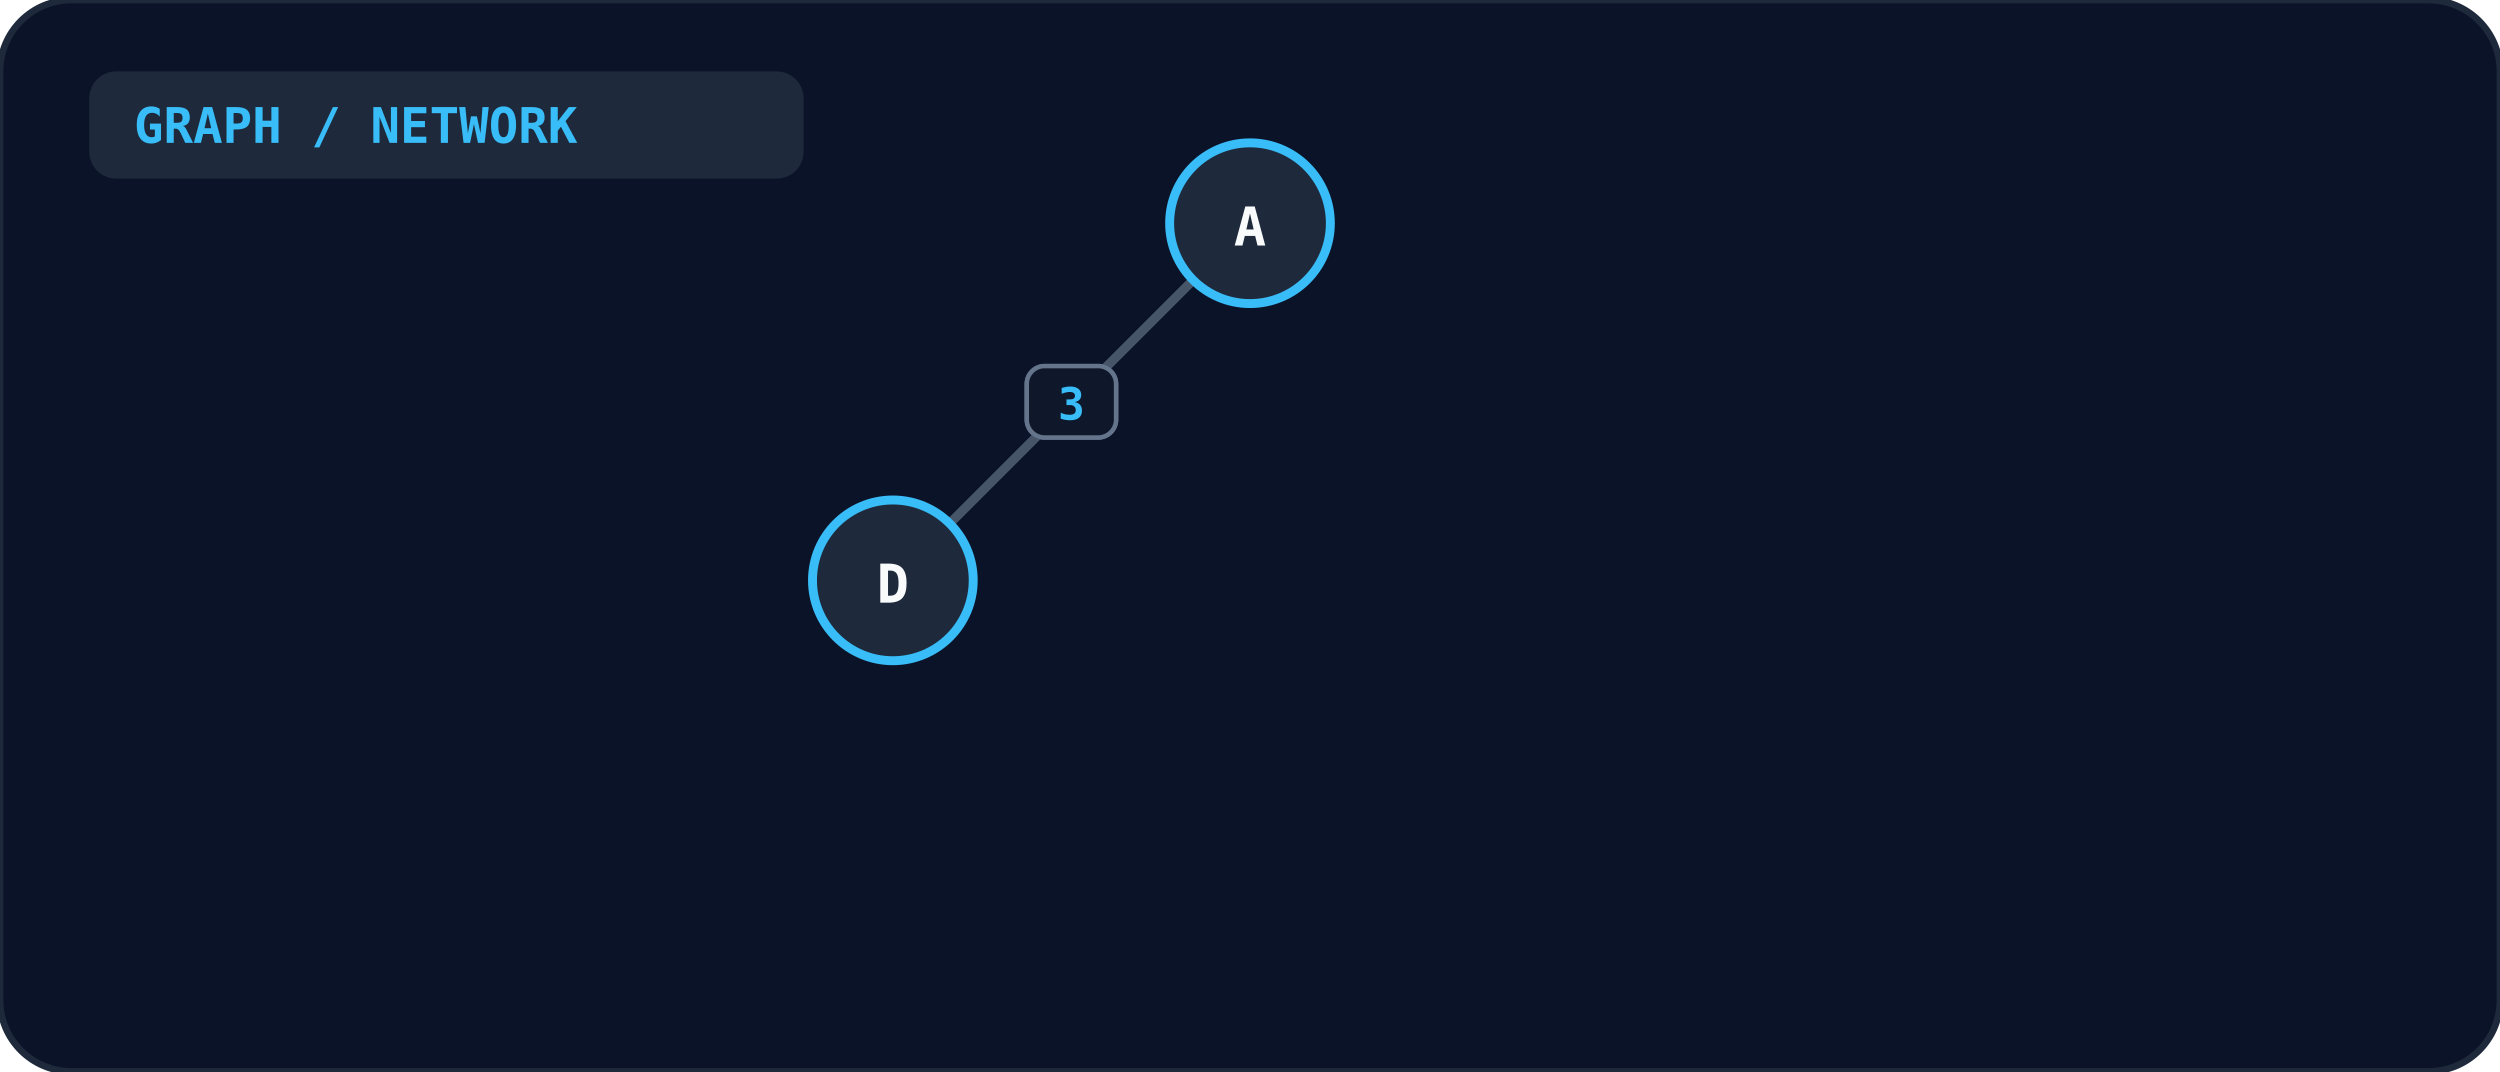
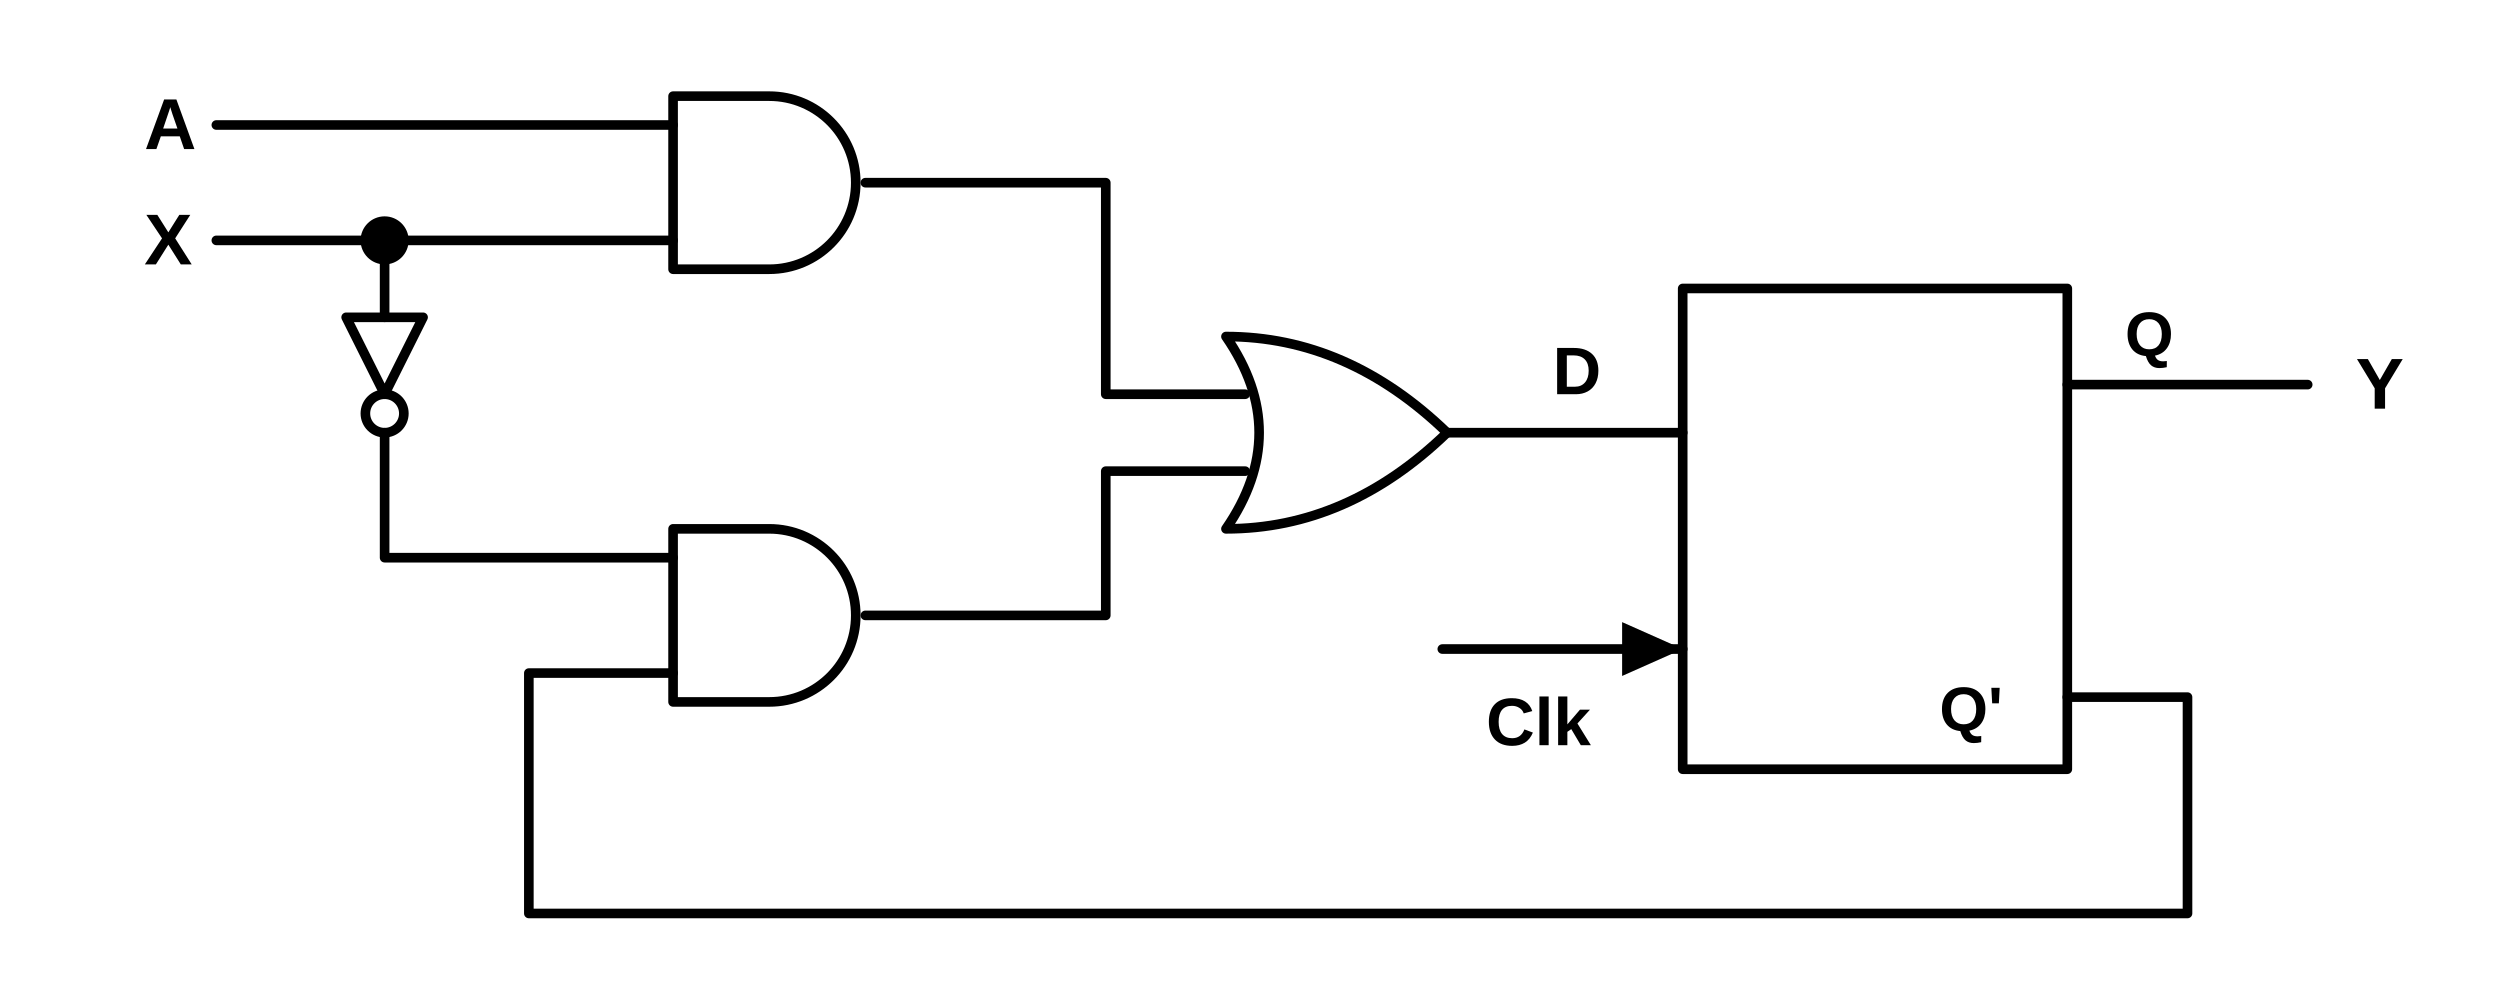
- <svg xmlns="http://www.w3.org/2000/svg" viewBox="0 0 560 240" width="100%" height="100%">
-   <rect width="100%" height="100%" rx="16" fill="#0b1329" stroke="#1e293b" stroke-width="1.5" />
-   <rect x="20" y="16" width="160" height="24" rx="6" fill="#1e293b" />
-   <text x="30" y="32" fill="#38bdf8" font-size="11" font-weight="bold" font-family="monospace">GRAPH / NETWORK</text>
-   <line x1="280.0" y1="50.0" x2="200.0" y2="130.0" stroke="#475569" stroke-width="2" />
-   <rect x="230.0" y="82.0" width="20" height="16" rx="4" fill="#0f172a" stroke="#64748b" stroke-width="1" />
-   <text x="240.0" y="94.0" text-anchor="middle" fill="#38bdf8" font-size="10" font-weight="bold" font-family="monospace">2</text>
-   <line x1="200.0" y1="130.0" x2="280.0" y2="50.0" stroke="#475569" stroke-width="2" />
-   <rect x="230.0" y="82.0" width="20" height="16" rx="4" fill="#0f172a" stroke="#64748b" stroke-width="1" />
-   <text x="240.0" y="94.0" text-anchor="middle" fill="#38bdf8" font-size="10" font-weight="bold" font-family="monospace">3</text>
-   <circle cx="280.0" cy="50.0" r="18" fill="#1e293b" stroke="#38bdf8" stroke-width="2" />
-   <text x="280.0" y="55.0" text-anchor="middle" fill="#f8fafc" font-size="12" font-weight="bold" font-family="monospace">A</text>
-   <circle cx="200.0" cy="130.0" r="18" fill="#1e293b" stroke="#38bdf8" stroke-width="2" />
-   <text x="200.0" y="135.0" text-anchor="middle" fill="#f8fafc" font-size="12" font-weight="bold" font-family="monospace">D</text>
+ <svg xmlns="http://www.w3.org/2000/svg" viewBox="0 0 520 205" fill="none" stroke="currentColor" stroke-width="2" stroke-linecap="round" stroke-linejoin="round">
+   <defs>
+     <marker id="ah" viewBox="0 0 10 10" refX="9" refY="5" markerWidth="7" markerHeight="7" orient="auto-start-reverse">
+       <path d="M0,1 L9,5 L0,9 z" fill="currentColor" stroke="none" />
+     </marker>
+   </defs>
+   <path d="M140,20 H160.0 A18.0,18.0 0 0 1 160.0,56 H140 Z" />
+   <path d="M140,110 H160.0 A18.0,18.0 0 0 1 160.0,146 H140 Z" />
+   <text x="30" y="31" font-family="Arial, Helvetica, sans-serif" font-size="15" text-anchor="start" font-weight="bold" fill="currentColor" stroke="none">A</text>
+   <text x="30" y="55" font-family="Arial, Helvetica, sans-serif" font-size="15" text-anchor="start" font-weight="bold" fill="currentColor" stroke="none">X</text>
+   <line x1="45" y1="26" x2="140" y2="26" />
+   <line x1="45" y1="50" x2="140" y2="50" />
+   <circle cx="80" cy="50" r="4" fill="currentColor" />
+   <line x1="80" y1="50" x2="80" y2="66" />
+   <path d="M72,66 H88 L80,82 Z" />
+   <circle cx="80" cy="86" r="4" />
+   <polyline points="80,90 80,116 140,116" />
+   <polyline points="180,38 230,38 230,82 259,82" />
+   <polyline points="180,128 230,128 230,98 259,98" />
+   <path d="M255,70 Q280.3,70 301,90.0 Q280.3,110 255,110 Q268.8,90.0 255,70 Z" />
+   <line x1="301" y1="90" x2="350" y2="90" />
+   <text x="328" y="82" font-family="Arial, Helvetica, sans-serif" font-size="14" text-anchor="middle" font-weight="bold" fill="currentColor" stroke="none">D</text>
+   <rect x="350" y="60" width="80" height="100" />
+   <line x1="300" y1="135" x2="350" y2="135" marker-end="url(#ah)" />
+   <text x="320" y="155" font-family="Arial, Helvetica, sans-serif" font-size="14" text-anchor="middle" font-weight="bold" fill="currentColor" stroke="none">Clk</text>
+   <line x1="430" y1="80" x2="480" y2="80" />
+   <text x="442" y="74" font-family="Arial, Helvetica, sans-serif" font-size="13" text-anchor="start" font-weight="bold" fill="currentColor" stroke="none">Q</text>
+   <text x="490" y="85" font-family="Arial, Helvetica, sans-serif" font-size="15" text-anchor="start" font-weight="bold" fill="currentColor" stroke="none">Y</text>
+   <text x="410" y="152" font-family="Arial, Helvetica, sans-serif" font-size="13" text-anchor="middle" font-weight="bold" fill="currentColor" stroke="none">Q'</text>
+   <polyline points="430,145 455,145 455,190 110,190 110,140 140,140" />
</svg>
